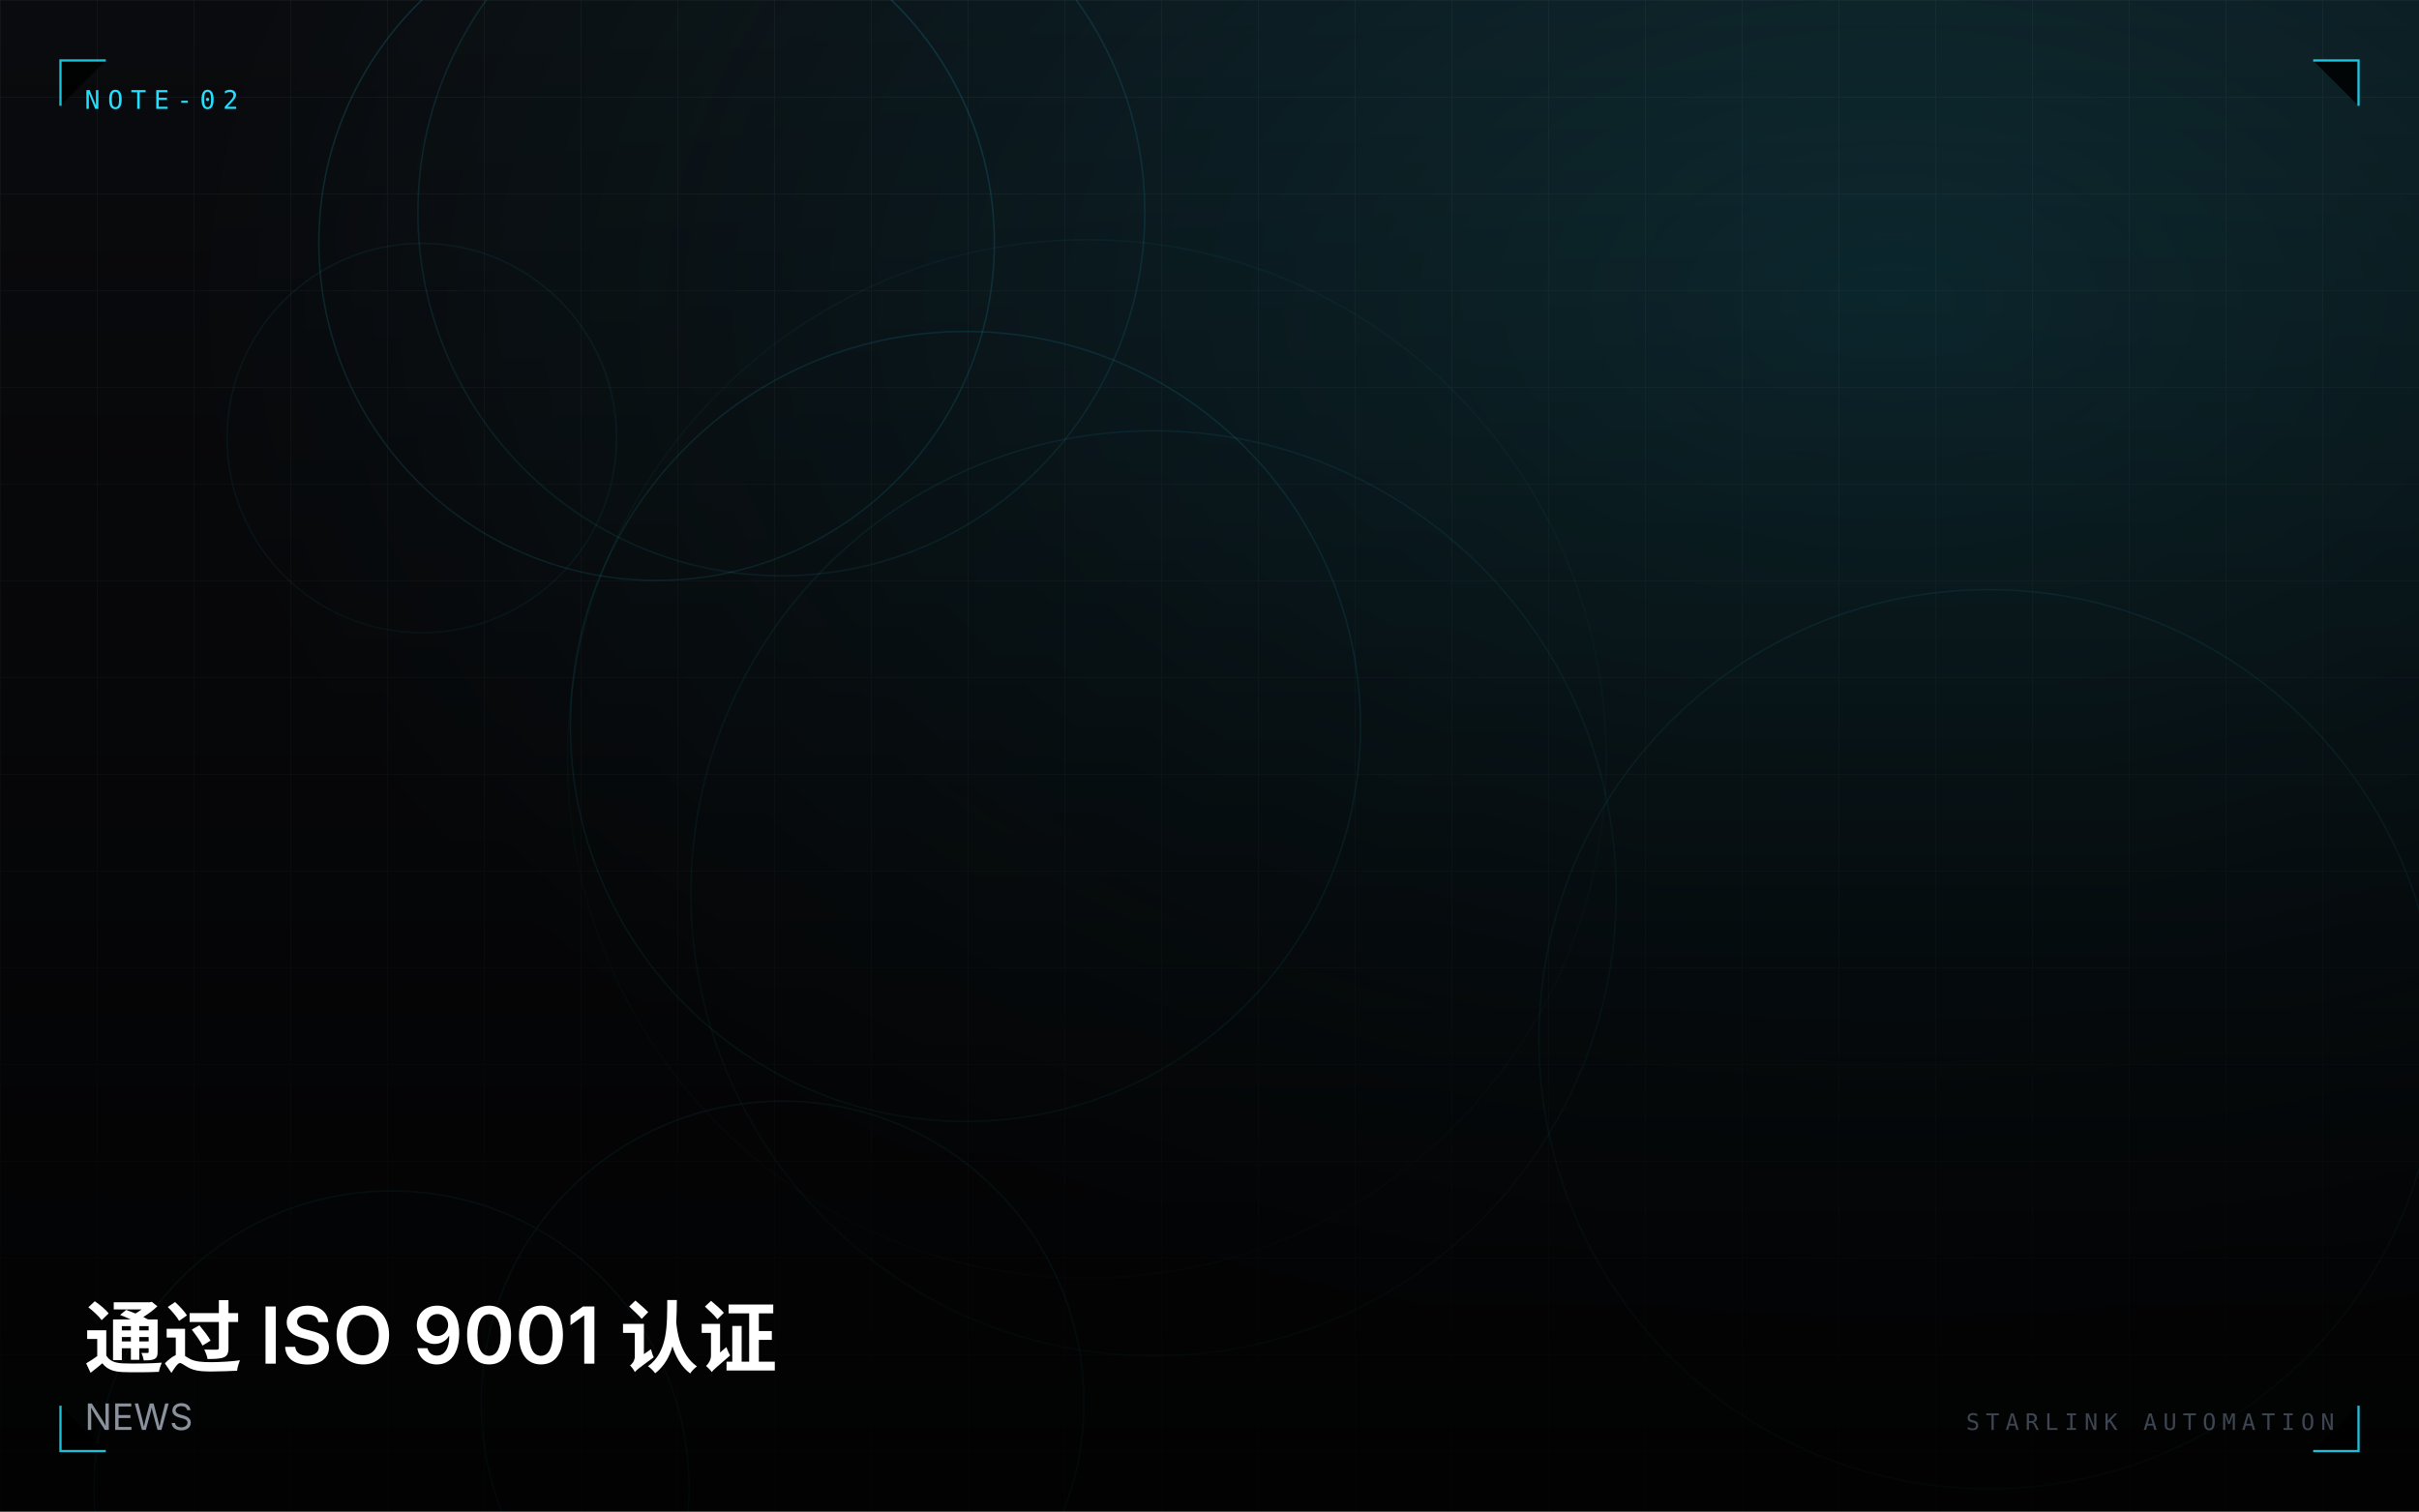
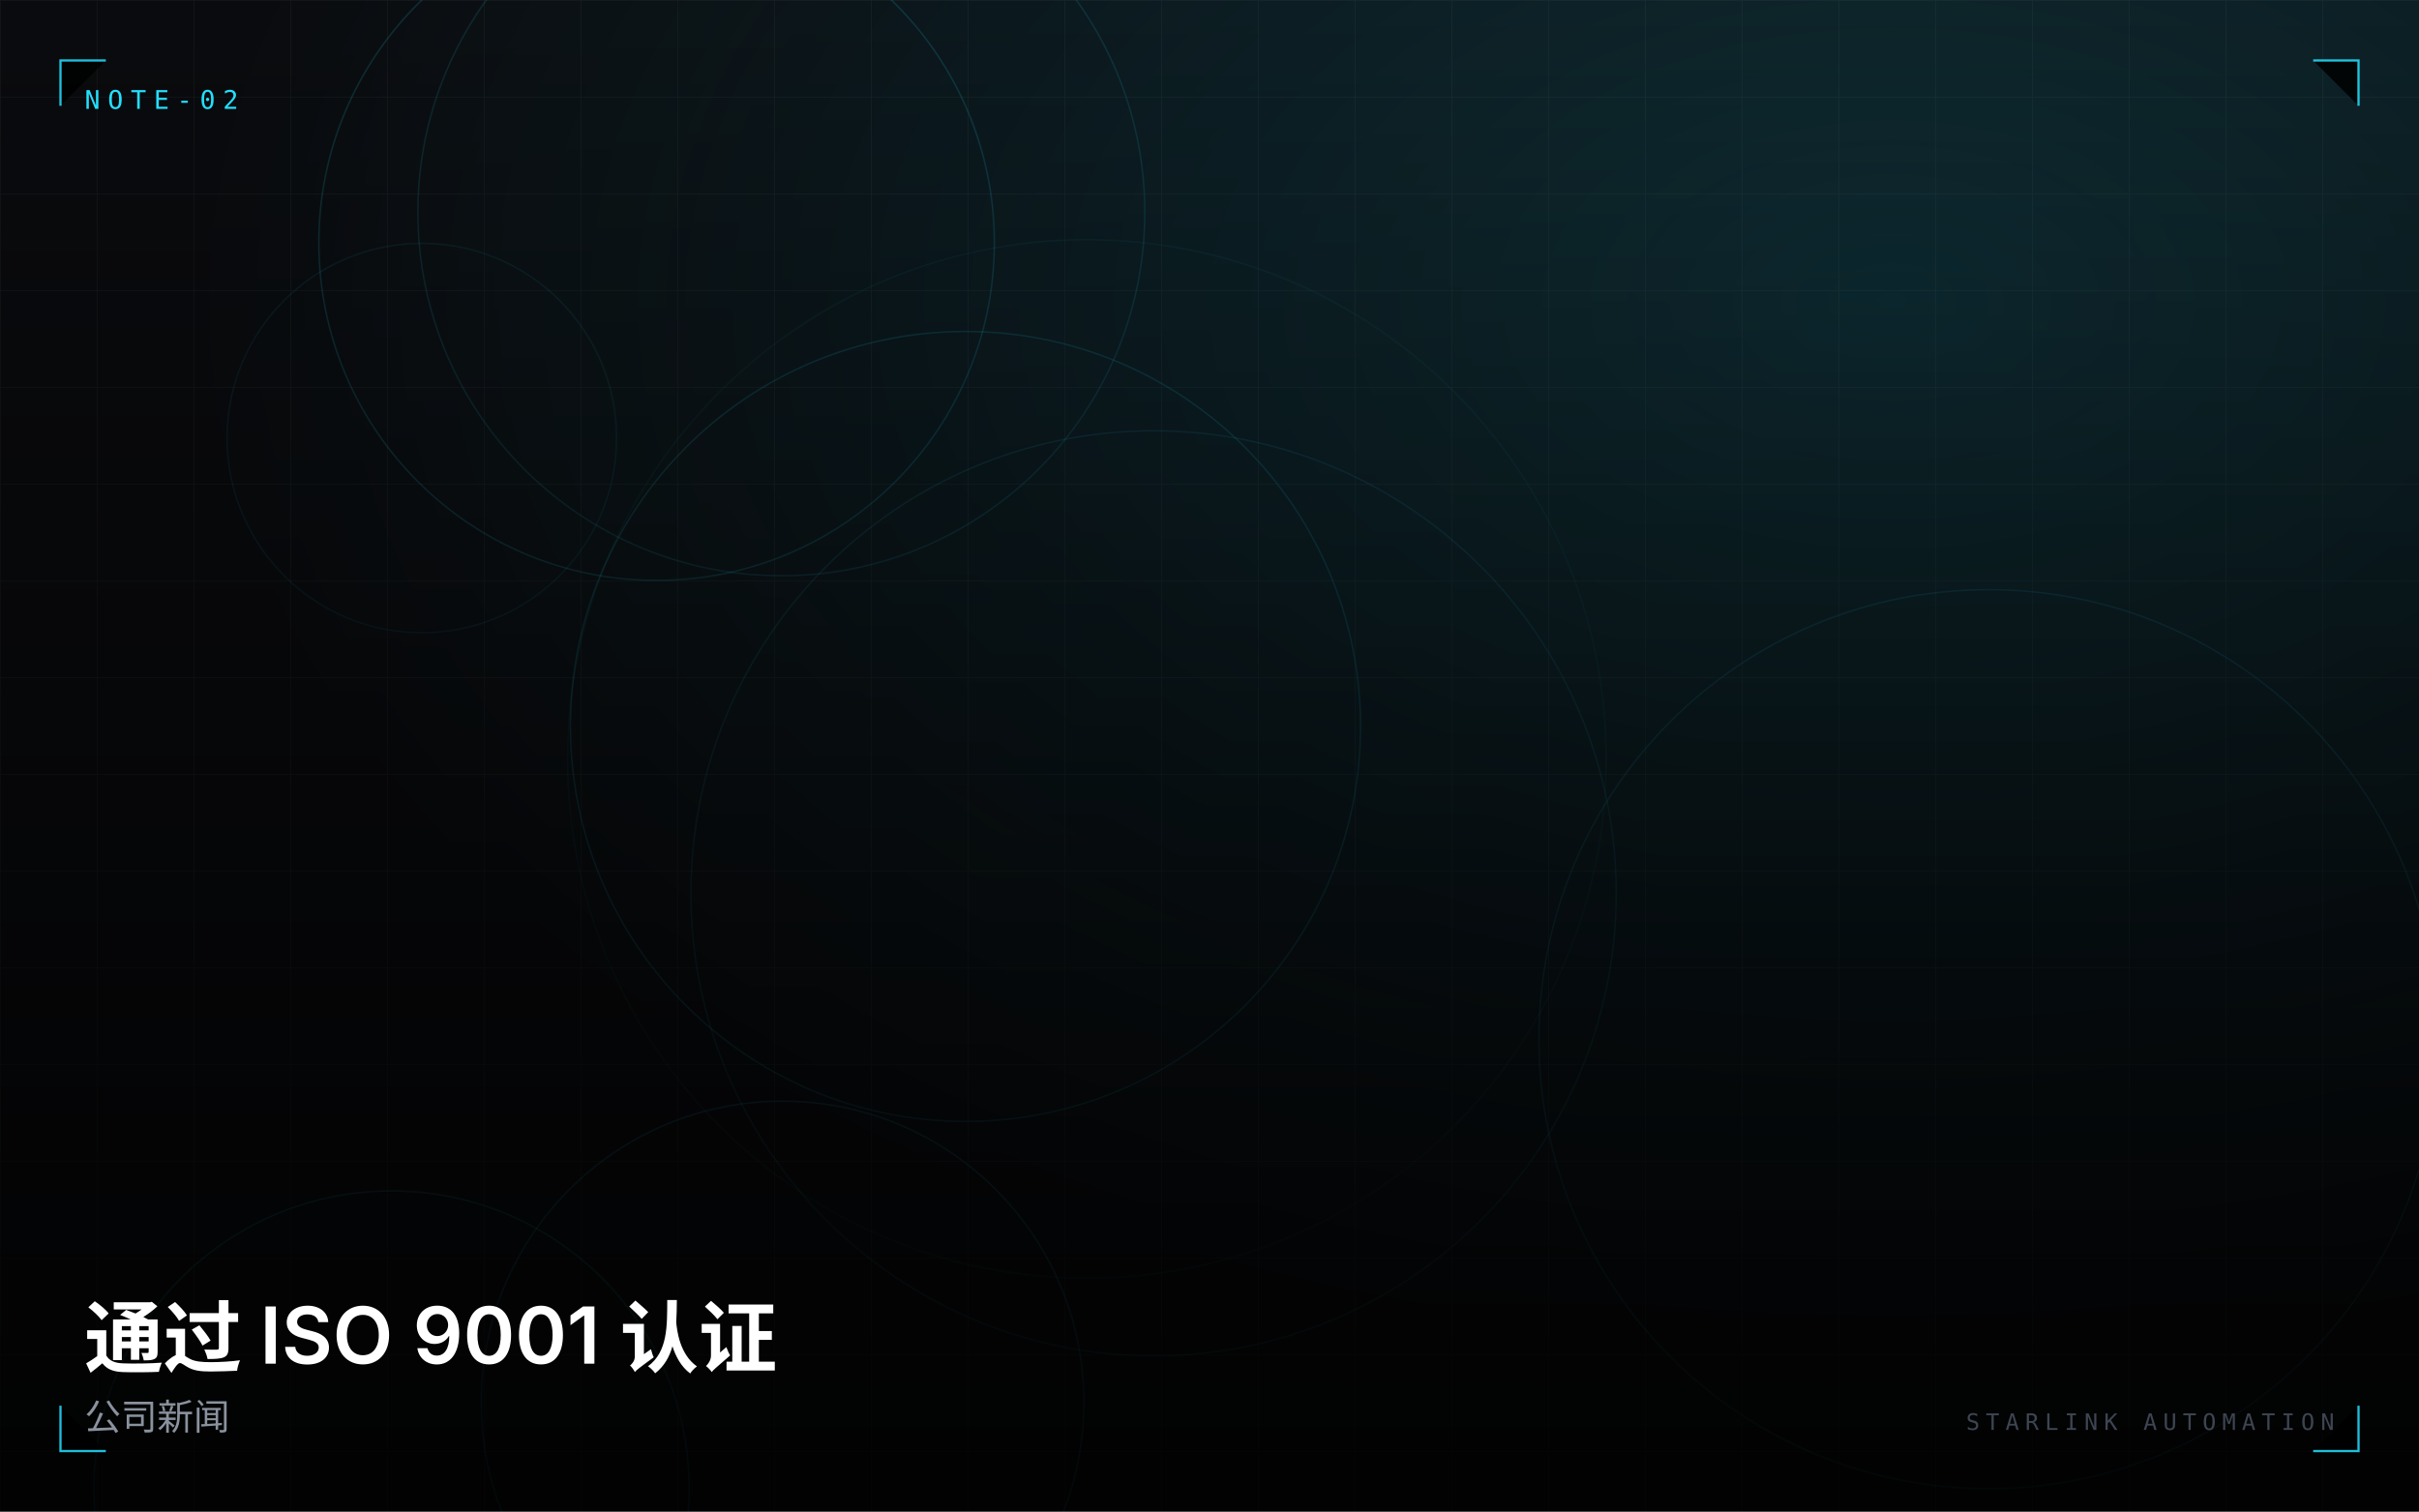
<svg xmlns="http://www.w3.org/2000/svg" width="1600" height="1000" viewBox="0 0 1600 1000" role="img" aria-label="通过 ISO 9001 认证">
  <defs>
    <pattern id="g" width="64" height="64" patternUnits="userSpaceOnUse">
      <path d="M64 0H0V64" fill="none" stroke="rgba(255,255,255,0.05)" stroke-width="1" />
    </pattern>
    <linearGradient id="v" x1="0" y1="0" x2="0" y2="1">
      <stop offset="0%" stop-color="#000000" stop-opacity="0" />
      <stop offset="100%" stop-color="#000000" stop-opacity="0.82" />
    </linearGradient>
    <radialGradient id="glow" cx="0.78" cy="0.2" r="0.7">
      <stop offset="0%" stop-color="#22e0ff" stop-opacity="0.16" />
      <stop offset="100%" stop-color="#22e0ff" stop-opacity="0" />
    </radialGradient>
  </defs>
  <rect width="1600" height="1000" fill="#0a0b0e" />
  <rect width="1600" height="1000" fill="url(#g)" />
  <rect width="1600" height="1000" fill="url(#glow)" />
  <circle cx="638.6" cy="480.6" r="261.3" fill="none" stroke="rgba(34,224,255,0.14)" stroke-width="1" />
  <circle cx="718.9" cy="502.1" r="343.5" fill="none" stroke="rgba(34,224,255,0.05)" stroke-width="1" />
  <circle cx="259.0" cy="984.7" r="196.8" fill="none" stroke="rgba(34,224,255,0.15)" stroke-width="1" />
  <circle cx="279.0" cy="289.8" r="128.8" fill="none" stroke="rgba(34,224,255,0.08)" stroke-width="1" />
  <circle cx="517.6" cy="927.8" r="199.3" fill="none" stroke="rgba(34,224,255,0.15)" stroke-width="1" />
  <circle cx="763.0" cy="591.0" r="306.0" fill="none" stroke="rgba(34,224,255,0.10)" stroke-width="1" />
  <circle cx="516.8" cy="140.5" r="240.4" fill="none" stroke="rgba(34,224,255,0.12)" stroke-width="1" />
  <circle cx="1315.3" cy="687.5" r="297.4" fill="none" stroke="rgba(34,224,255,0.12)" stroke-width="1" />
  <circle cx="434.3" cy="160.6" r="223.4" fill="none" stroke="rgba(34,224,255,0.15)" stroke-width="1" />
  <rect width="1600" height="1000" fill="url(#v)" />
  <g stroke="#22e0ff" stroke-width="1.5" opacity="0.85">
    <path d="M40 70V40H70" />
    <path d="M1530 40H1560V70" />
    <path d="M40 930V960H70" />
    <path d="M1530 960H1560V930" />
  </g>
  <text x="56" y="72" font-family="ui-monospace,SFMono-Regular,Menlo,monospace" font-size="17" letter-spacing="5" fill="#22e0ff">NOTE-02</text>
  <text x="56" y="904" font-family="-apple-system,'PingFang SC','Microsoft YaHei',sans-serif" font-size="52" font-weight="600" fill="#ffffff">通过 ISO 9001 认证</text>
-   <text x="56" y="946" font-family="-apple-system,'PingFang SC','Microsoft YaHei',sans-serif" font-size="24" fill="#8a929e">NEWS</text>
+   <text x="56" y="946" font-family="-apple-system,'PingFang SC','Microsoft YaHei',sans-serif" font-size="24" fill="#8a929e">公司新闻</text>
  <text x="1544" y="946" text-anchor="end" font-family="ui-monospace,SFMono-Regular,Menlo,monospace" font-size="15" letter-spacing="4" fill="#3d4552">STARLINK AUTOMATION</text>
</svg>
